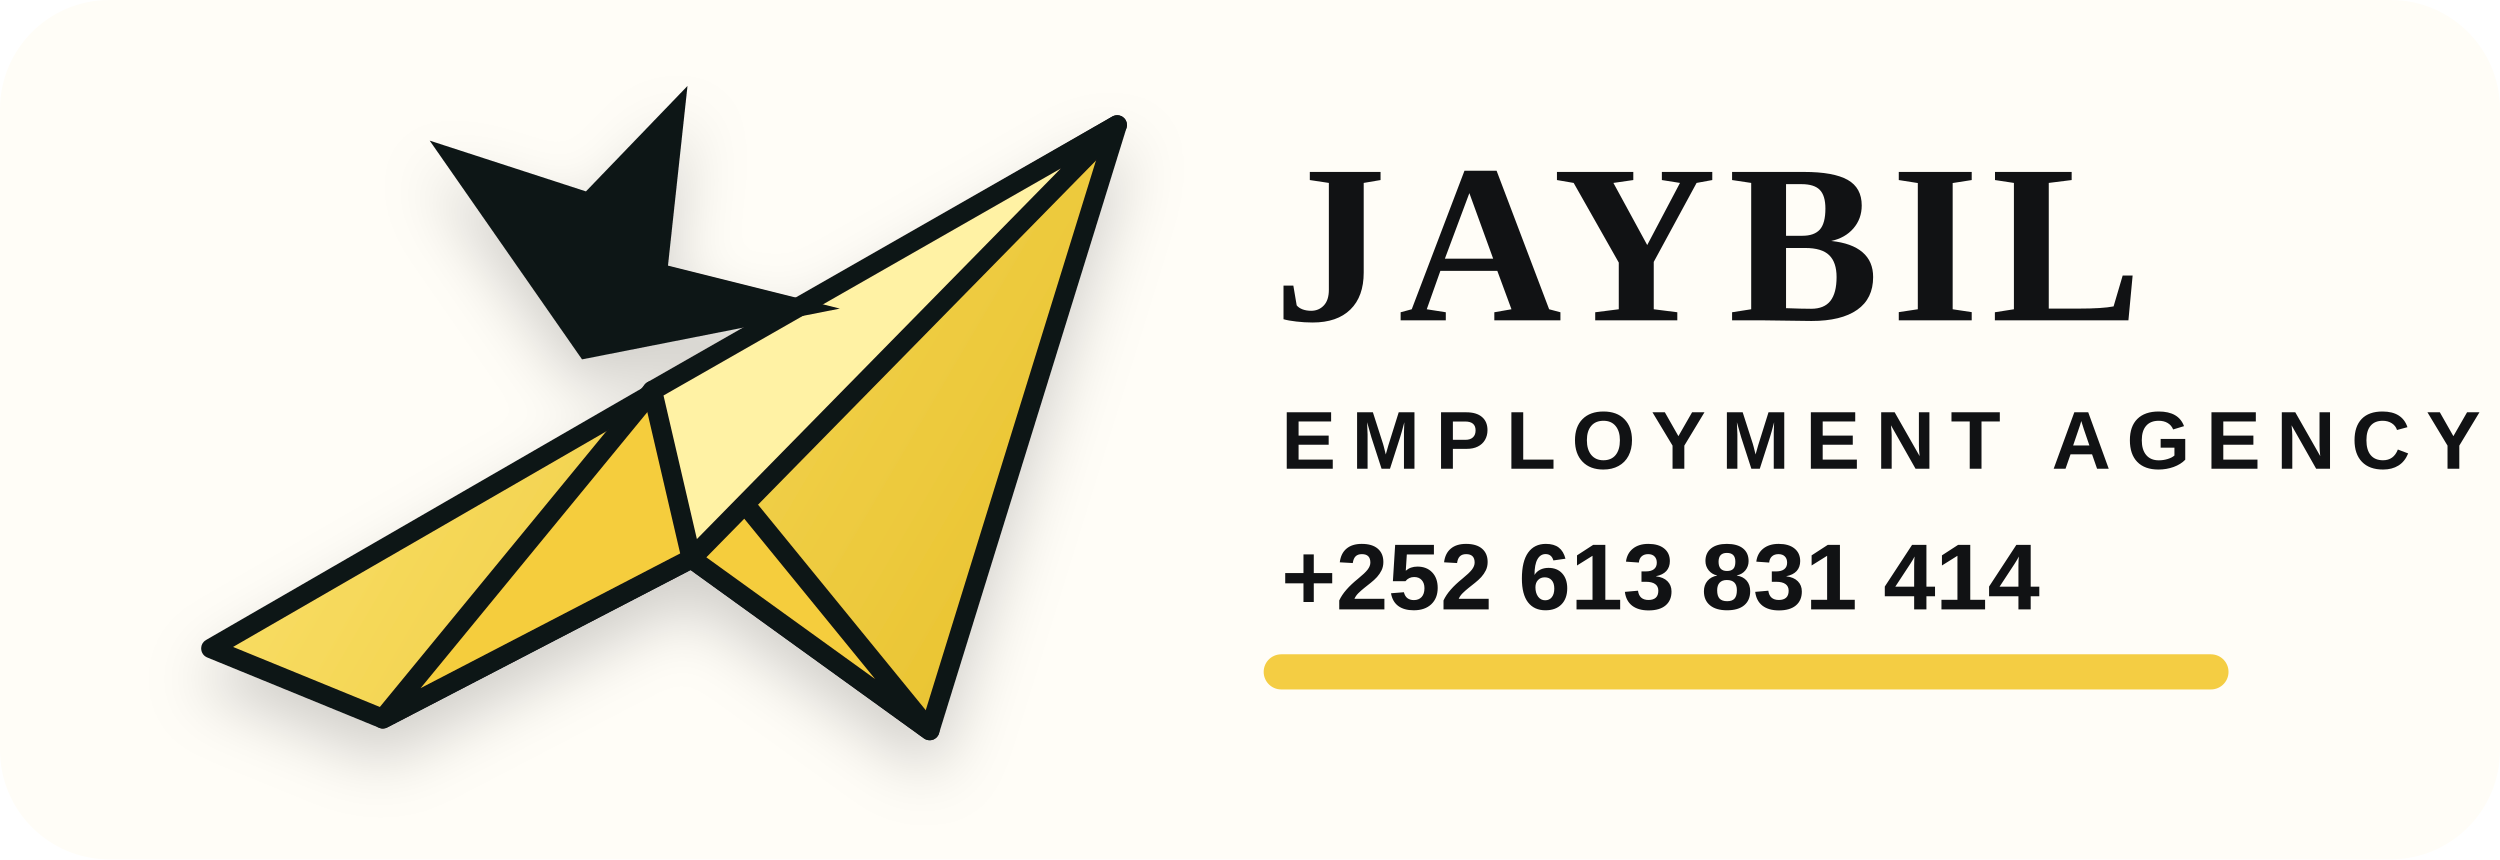
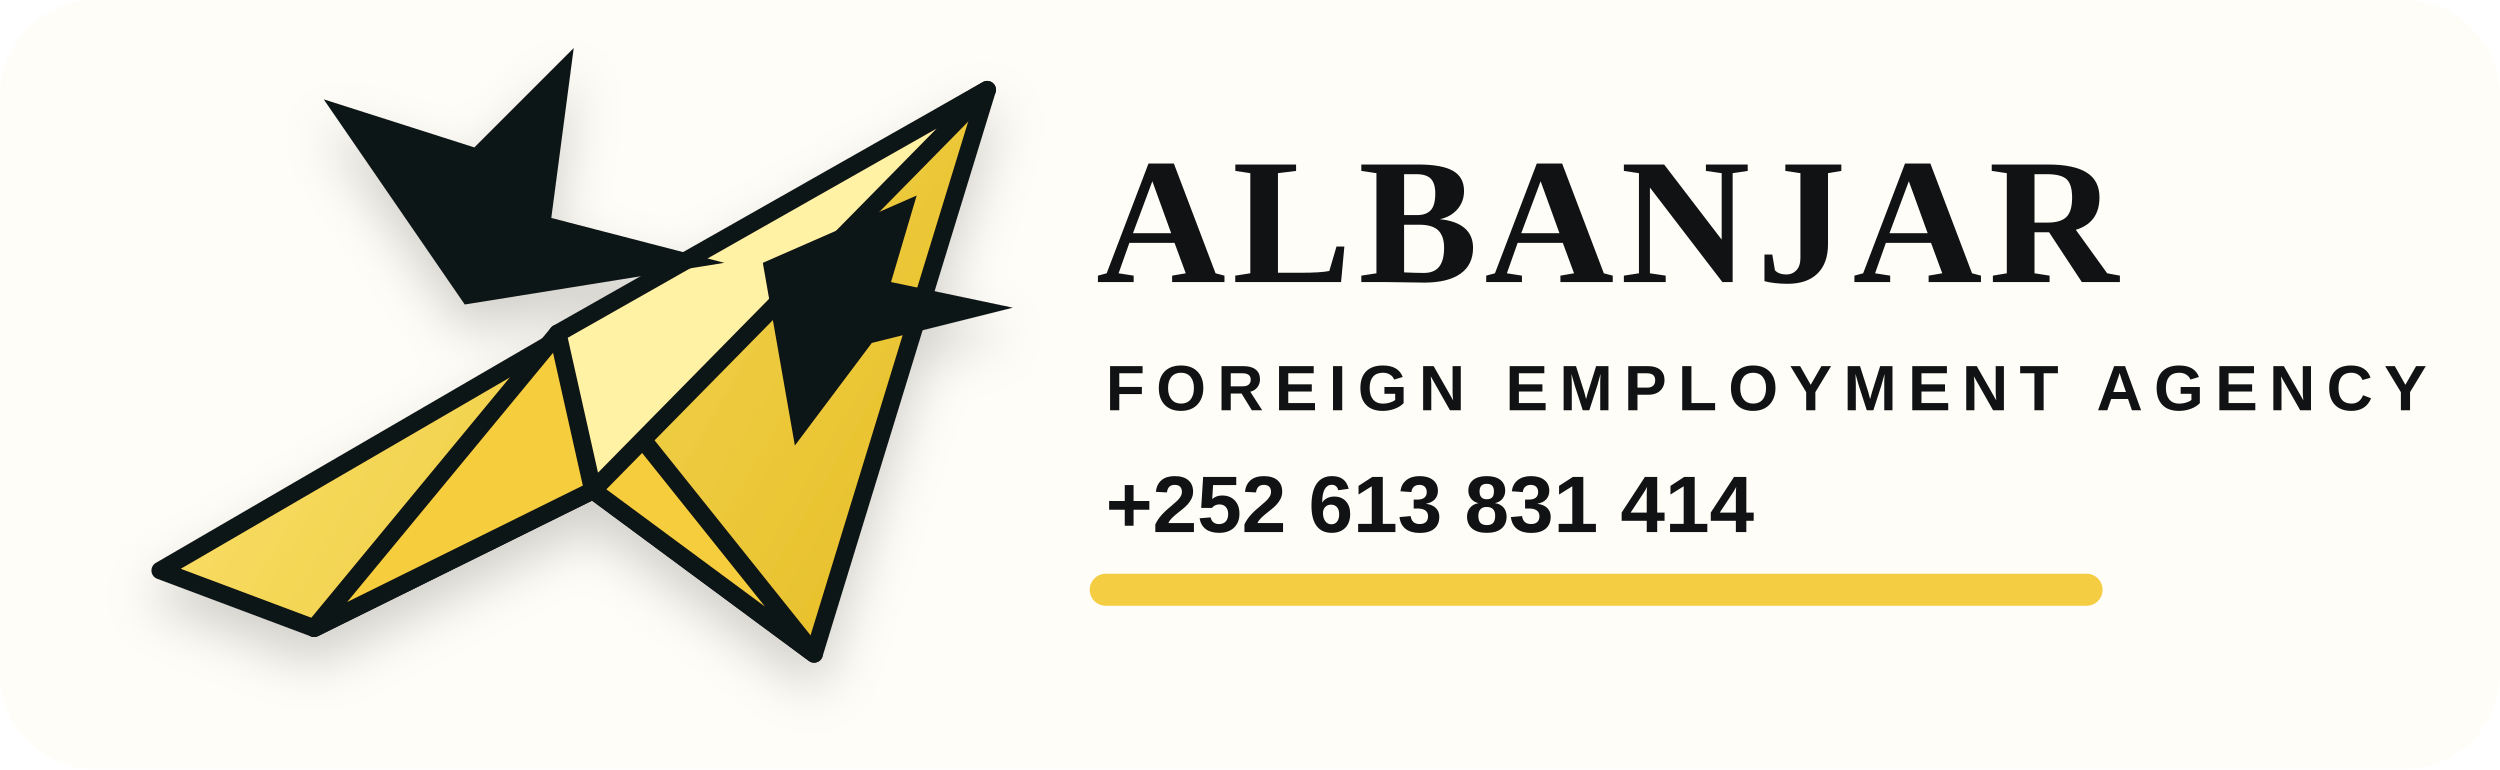
- <svg xmlns="http://www.w3.org/2000/svg" viewBox="0 0 640 220" role="img" aria-labelledby="title desc">
+ <svg xmlns="http://www.w3.org/2000/svg" viewBox="0 0 780 240" role="img" aria-labelledby="title desc">
  <defs>
    <linearGradient id="gold" x1="40" x2="330" y1="24" y2="194" gradientUnits="userSpaceOnUse">
      <stop stop-color="#ffe879" />
      <stop offset="1" stop-color="#e3b91c" />
    </linearGradient>
    <filter id="shadow" x="-20%" y="-20%" width="140%" height="140%">
      <feDropShadow dx="0" dy="8" stdDeviation="8" flood-color="#111214" flood-opacity=".18" />
    </filter>
  </defs>
-   <rect width="640" height="220" rx="28" fill="#fffdf7" />
+   <rect width="780" height="240" rx="30" fill="#fffdf7" />
  <g filter="url(#shadow)">
-     <path d="M54 166 286 32 238 187 177 143 98 184z" fill="url(#gold)" stroke="#111214" stroke-width="5" stroke-linejoin="round" />
-     <path d="M98 184 177 143 238 187 167 100z" fill="#f5cd3d" stroke="#111214" stroke-width="5" stroke-linejoin="round" />
-     <path d="M167 100 286 32 177 143z" fill="#fff2a4" stroke="#111214" stroke-width="5" stroke-linejoin="round" />
-     <path d="M149 92 110 36 150 49 176 22 171 68 215 79z" fill="#111214" />
+     <path d="M50 178 308 28 254 204 185 153 98 196z" fill="url(#gold)" stroke="#111214" stroke-width="5.5" stroke-linejoin="round" />
+     <path d="M98 196 185 153 254 204 174 104z" fill="#f5cd3d" stroke="#111214" stroke-width="5.5" stroke-linejoin="round" />
+     <path d="M174 104 308 28 185 153z" fill="#fff2a4" stroke="#111214" stroke-width="5.5" stroke-linejoin="round" />
+     <path d="M145 95 101 31 148 46 179 15 172 68 226 82z" fill="#111214" />
+     <path d="M238 82 286 61 278 88 316 96 272 107 248 139z" fill="#111214" />
  </g>
  <g fill="#111214">
-     <text x="326" y="82" font-family="Georgia, 'Times New Roman', serif" font-size="58" font-weight="700" letter-spacing="3">JAYBIL</text>
-     <text x="328" y="120" font-family="Arial, Helvetica, sans-serif" font-size="21" font-weight="800" letter-spacing="4">EMPLOYMENT AGENCY</text>
-     <text x="328" y="156" font-family="Arial, Helvetica, sans-serif" font-size="24" font-weight="800">+252 613 831 414</text>
+     <text x="342" y="88" font-family="Georgia, 'Times New Roman', serif" font-size="56" font-weight="700" letter-spacing="2">ALBANJAR</text>
+     <text x="345" y="128" font-family="Arial, Helvetica, sans-serif" font-size="20" font-weight="900" letter-spacing="3.5">FOREIGN EMPLOYMENT AGENCY</text>
+     <text x="345" y="166" font-family="Arial, Helvetica, sans-serif" font-size="25" font-weight="900">+252 613 831 414</text>
  </g>
-   <path d="M328 172h238" stroke="#f4cd43" stroke-width="9" stroke-linecap="round" />
+   <path d="M345 184h306" stroke="#f4cd43" stroke-width="10" stroke-linecap="round" />
</svg>
